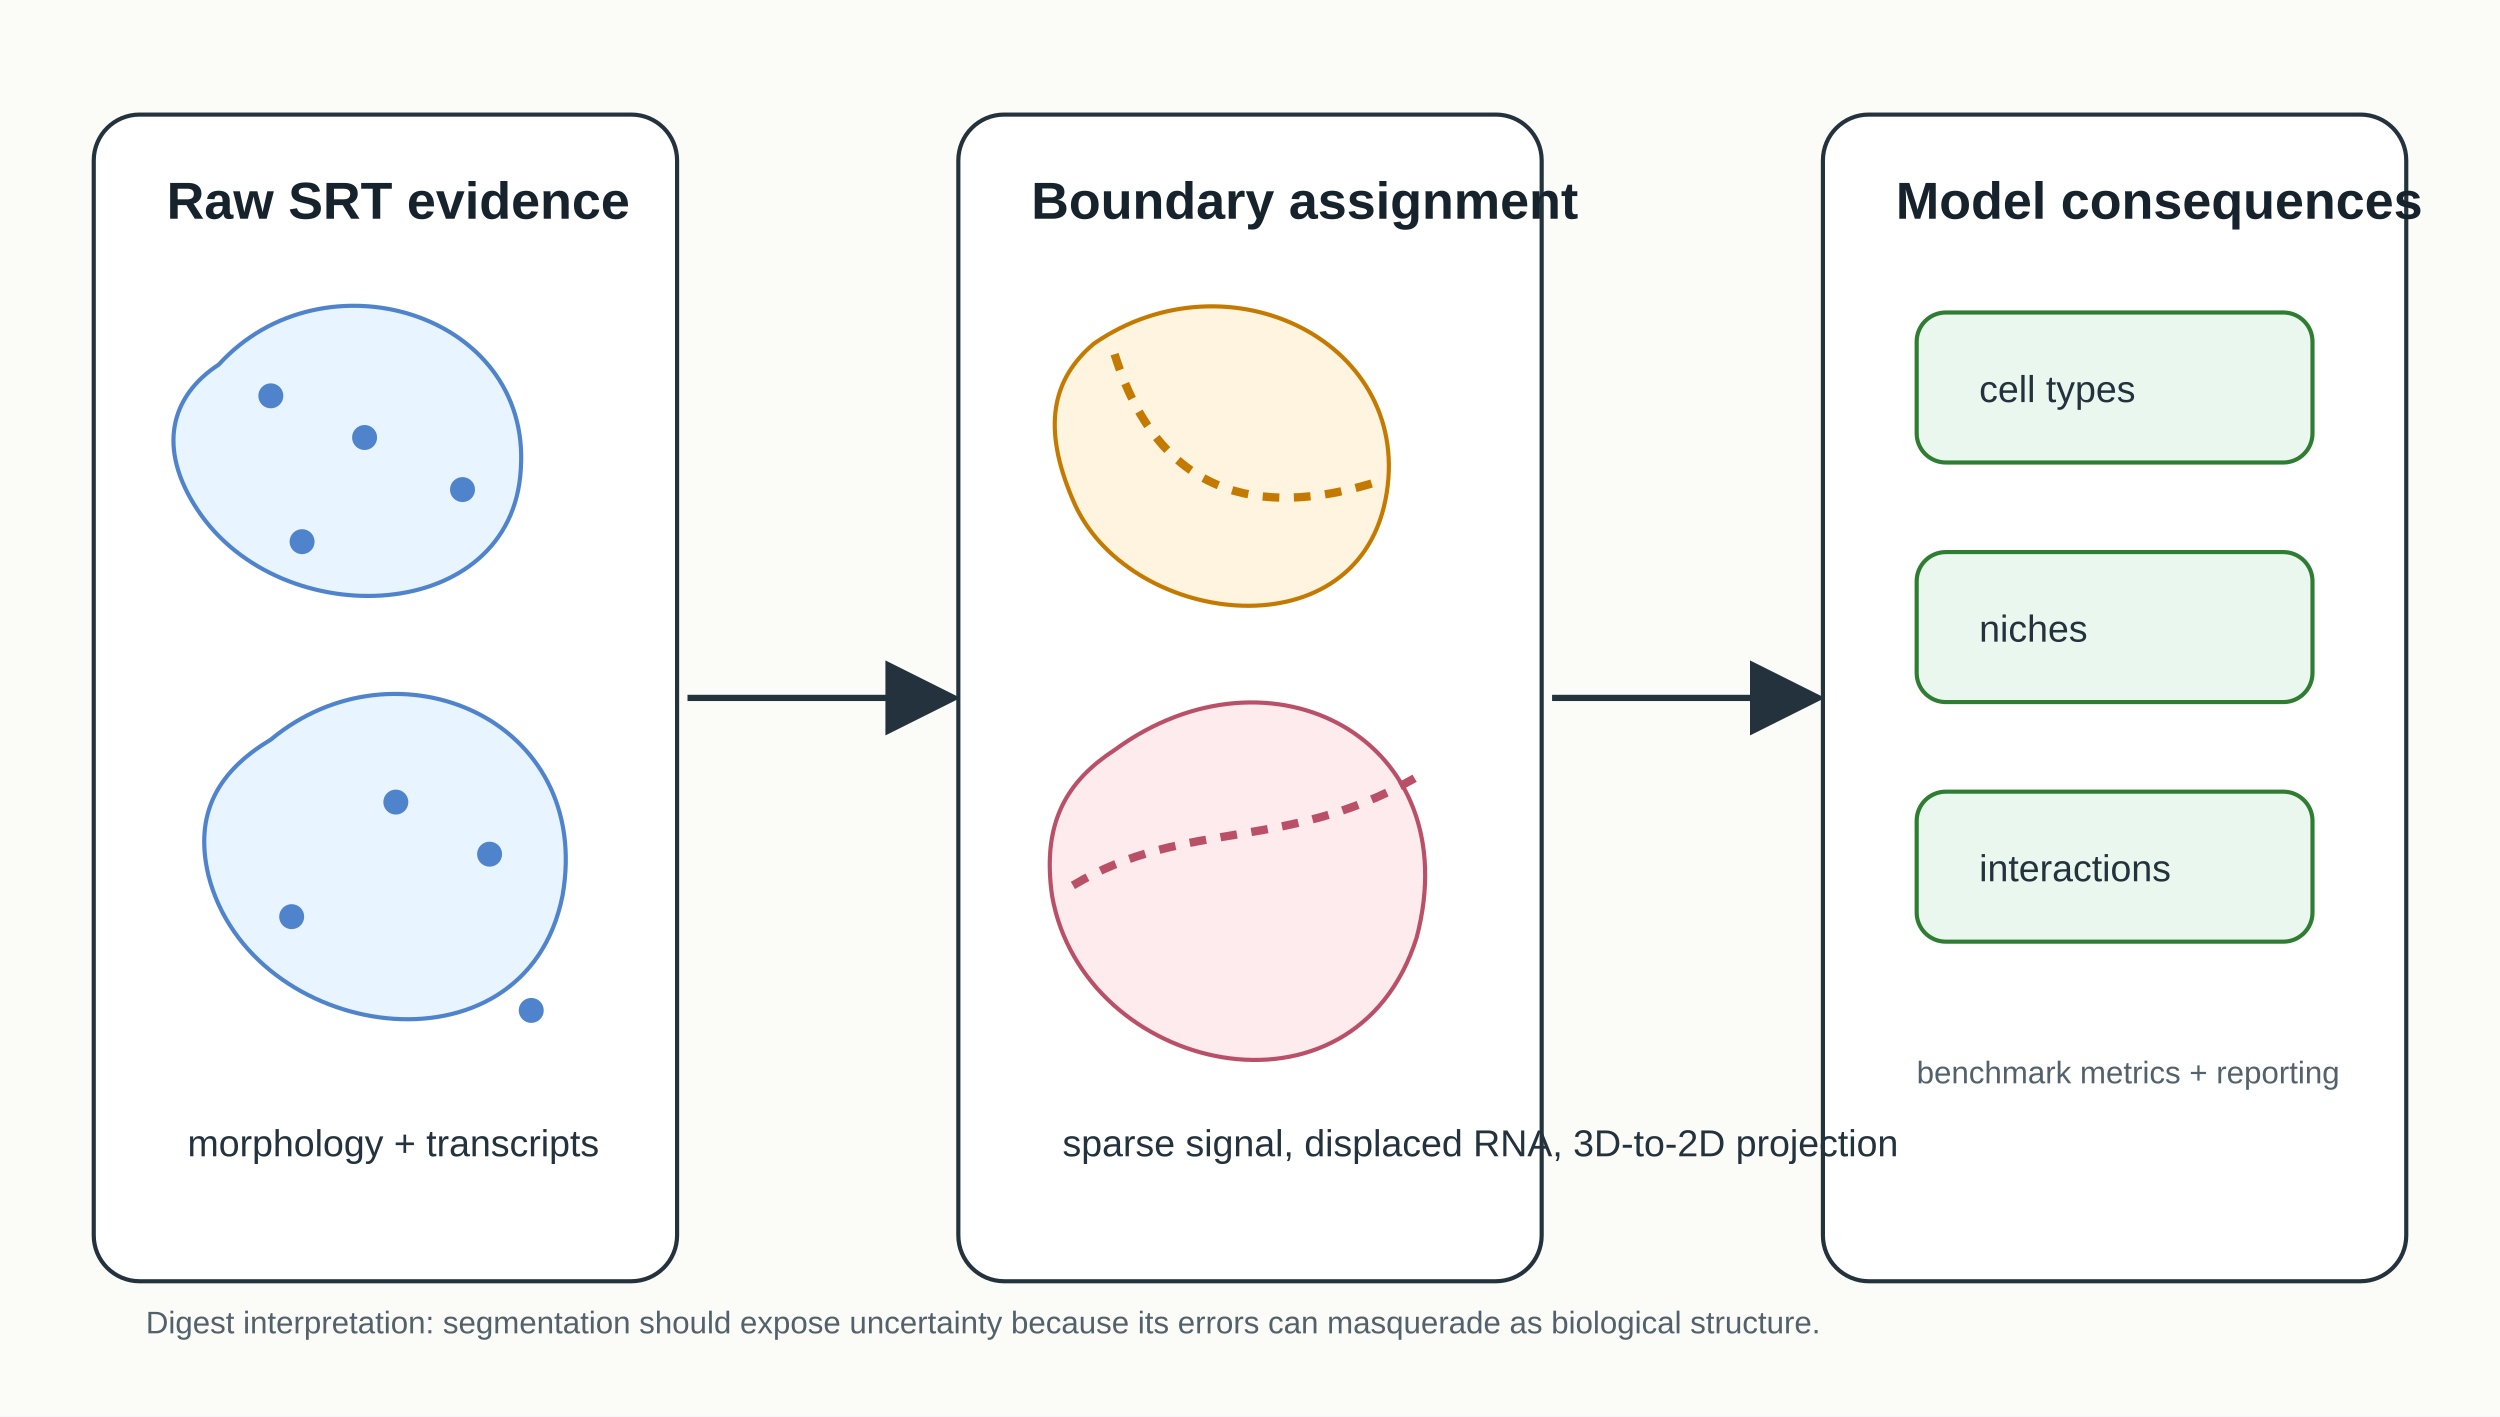
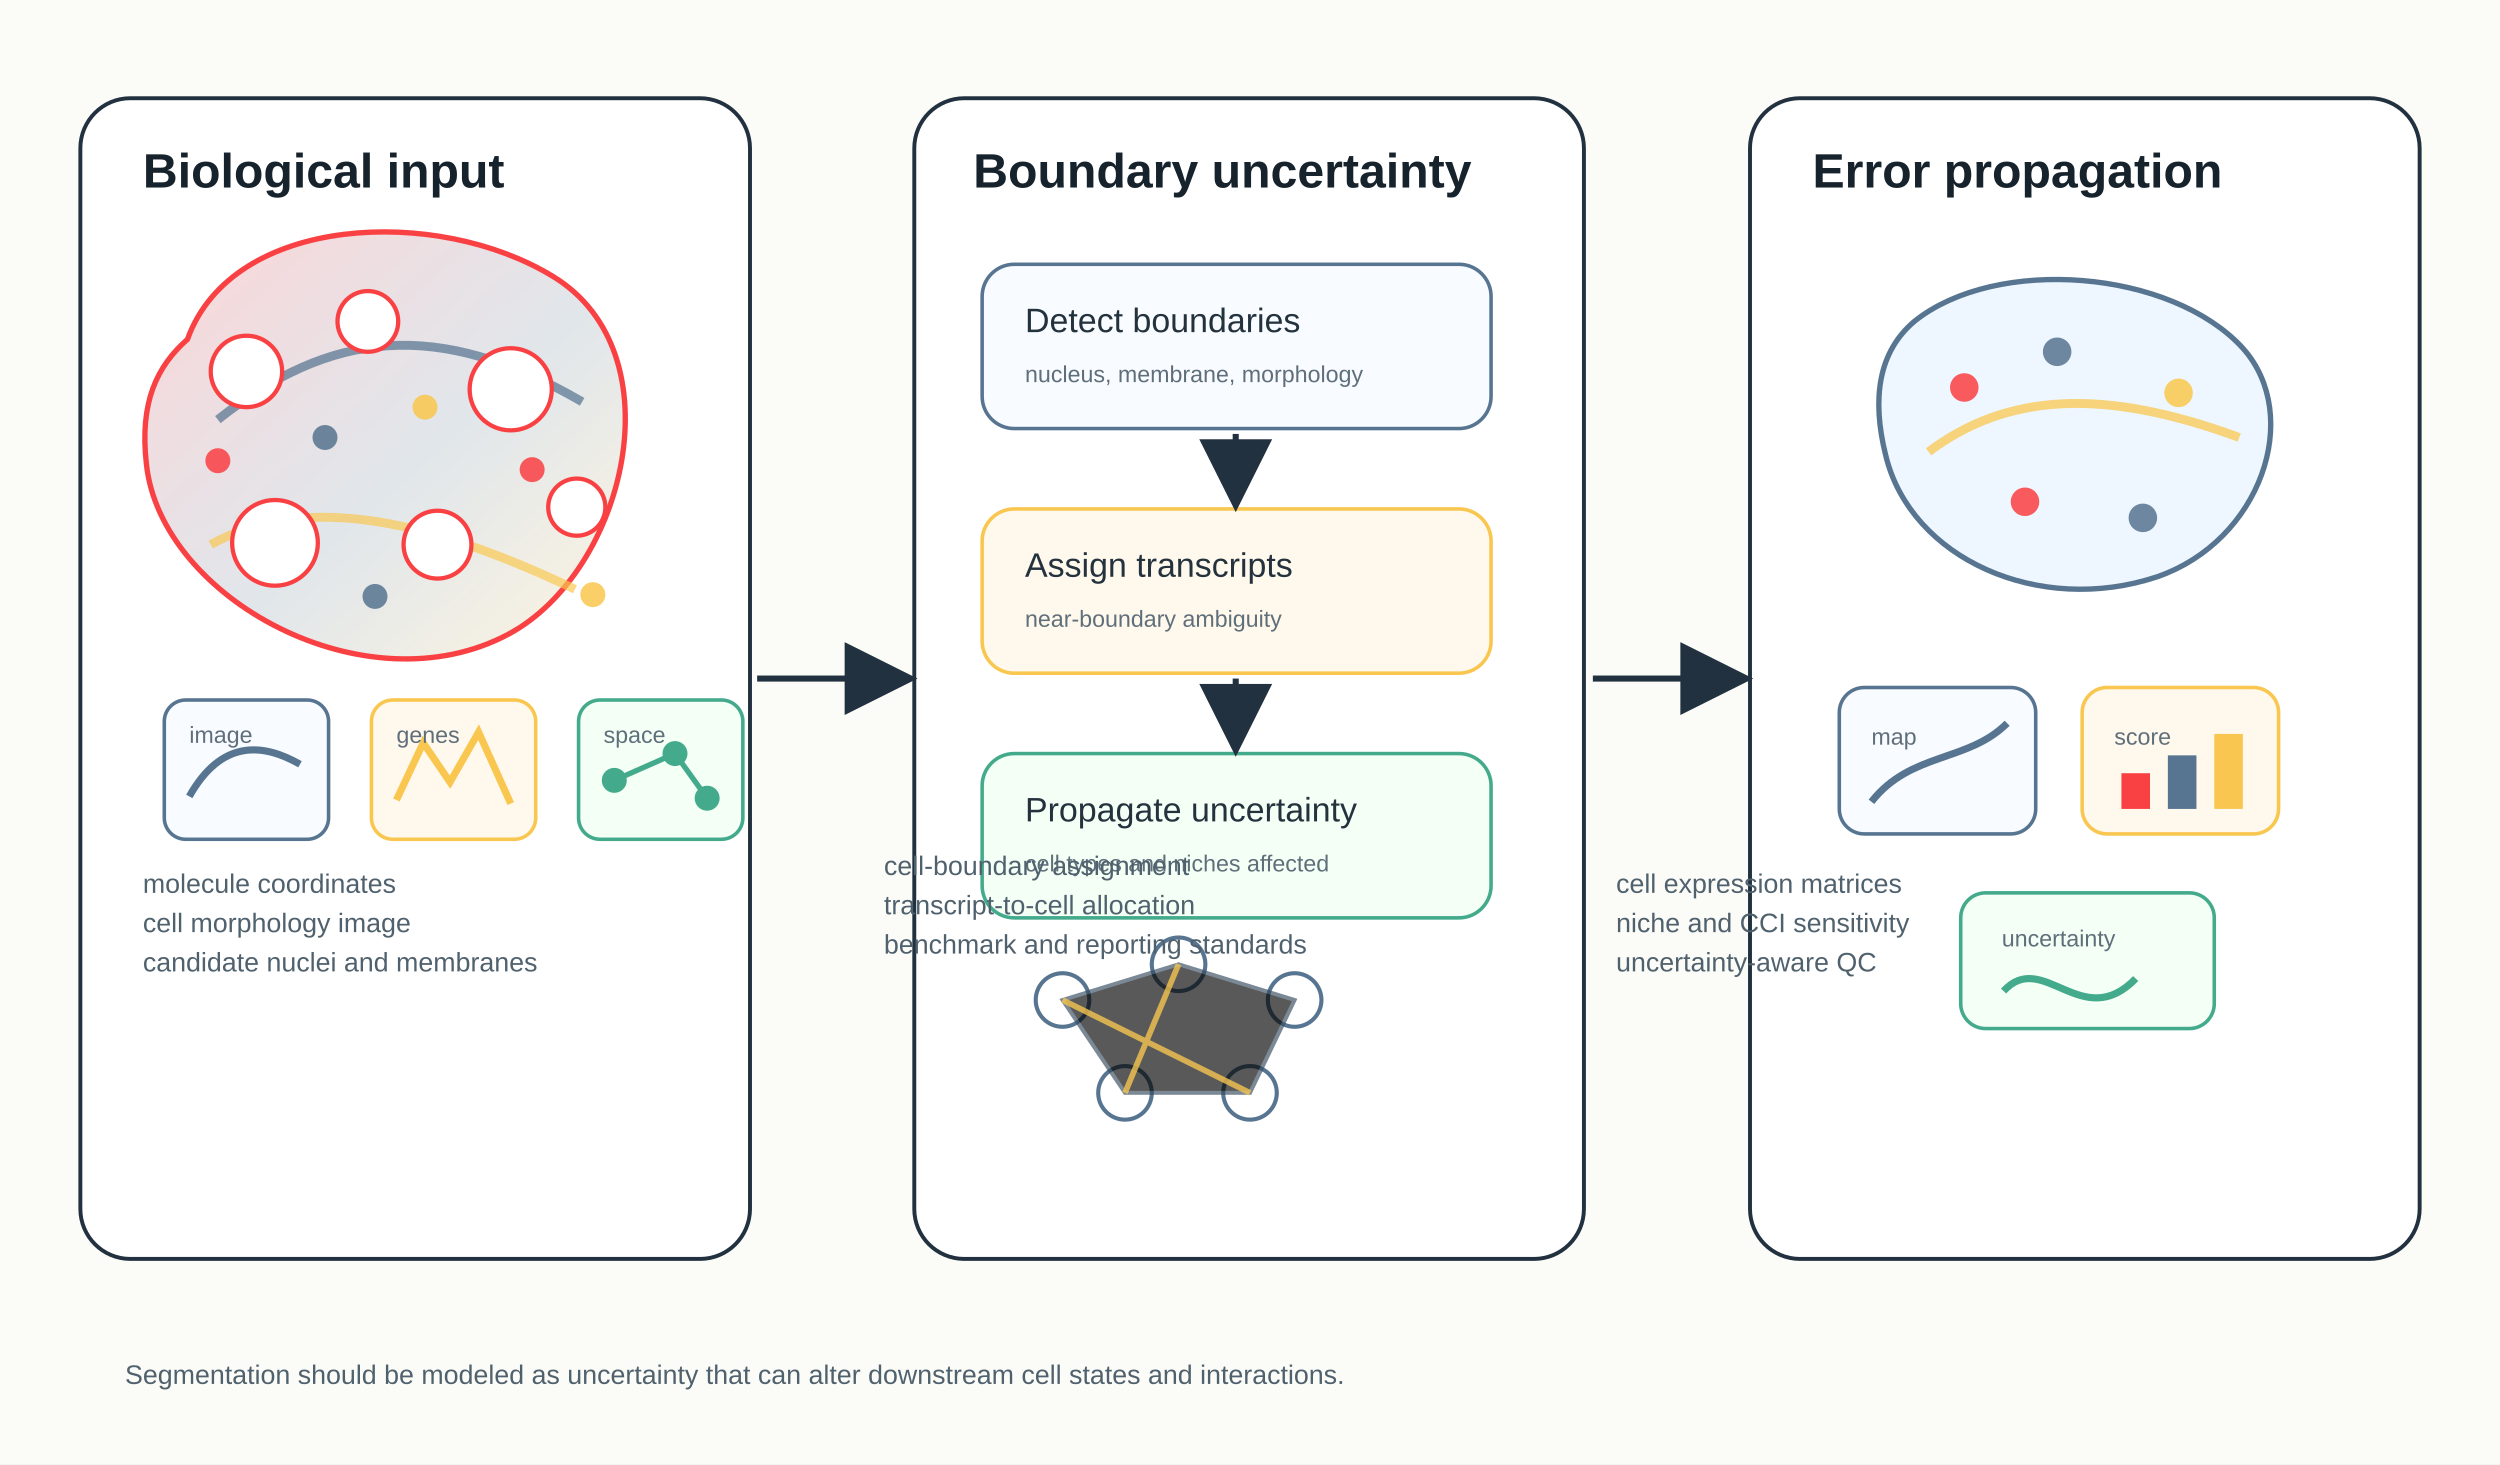
- <svg xmlns="http://www.w3.org/2000/svg" width="1200" height="680" viewBox="0 0 1200 680" role="img" aria-labelledby="title desc">
+ <svg xmlns="http://www.w3.org/2000/svg" width="1400" height="820" viewBox="0 0 1400 820" role="img" aria-labelledby="title desc">
  <defs>
+     <linearGradient id="tissueGrad" x1="0" x2="1" y1="0" y2="1">
+       <stop offset="0" stop-color="#f94144" stop-opacity="0.22" />
+       <stop offset="0.55" stop-color="#577590" stop-opacity="0.18" />
+       <stop offset="1" stop-color="#f9c74f" stop-opacity="0.18" />
+     </linearGradient>
+     <linearGradient id="latentGrad" x1="0" x2="1">
+       <stop offset="0" stop-color="#577590" stop-opacity="0.92" />
+       <stop offset="1" stop-color="#f9c74f" stop-opacity="0.92" />
+     </linearGradient>
+     <marker id="arrow" markerWidth="12" markerHeight="12" refX="10" refY="6" orient="auto">
+       <path d="M0,0 L12,6 L0,12 z" fill="#22313f" />
+     </marker>
    <style>
-       .bg{fill:#fbfbf7}.panel{fill:#fff;stroke:#24323d;stroke-width:2}.h{font:700 25px Arial,sans-serif;fill:#17232c}.t{font:18px Arial,sans-serif;fill:#24323d}.s{font:15px Arial,sans-serif;fill:#52616b}.arrow{stroke:#24323d;stroke-width:3;fill:none;marker-end:url(#a)}.rna{fill:#4f83cc}.cell{fill:#e8f4ff;stroke:#4f83cc;stroke-width:2}.warn{fill:#fff4df;stroke:#c47a00;stroke-width:2}.out{fill:#e9f7ee;stroke:#2e7d32;stroke-width:2}.bad{fill:#fdebed;stroke:#b95068;stroke-width:2}
+       .bg{fill:#fbfbf7}.panel{fill:#ffffff;stroke:#22313f;stroke-width:2.2}.h{font:700 27px Arial,sans-serif;fill:#17232c}.t{font:19px Arial,sans-serif;fill:#24323d}.s{font:15px Arial,sans-serif;fill:#50616e}.xs{font:13px Arial,sans-serif;fill:#5f6f7a}.arrow{stroke:#22313f;stroke-width:3.4;fill:none;marker-end:url(#arrow)}.cell{fill:#ffffff;stroke:#f94144;stroke-width:2.4}.spot{fill:#f94144;opacity:.86}.spot2{fill:#577590;opacity:.86}.spot3{fill:#f9c74f;opacity:.86}.node{fill:#ffffff;stroke:#577590;stroke-width:2.3}.edge{stroke:#34495e;stroke-width:2.2;opacity:.65}.edge2{stroke:#f9c74f;stroke-width:3.2;opacity:.78}.chip{fill:#f8fbff;stroke:#577590;stroke-width:2}.chip2{fill:#fff8ed;stroke:#f9c74f;stroke-width:2}.chip3{fill:#f4fff6;stroke:#43aa8b;stroke-width:2}.latent{fill:url(#latentGrad);opacity:.86}.dash{stroke-dasharray:8 7}.thick{stroke-width:5}
    </style>
-     <marker id="a" markerWidth="12" markerHeight="12" refX="10" refY="6" orient="auto">
-       <path d="M0,0 L12,6 L0,12 z" fill="#24323d" />
-     </marker>
  </defs>
-   <rect class="bg" width="1200" height="680" />
-   <rect class="panel" x="45" y="55" width="280" height="560" rx="22" />
-   <rect class="panel" x="460" y="55" width="280" height="560" rx="22" />
-   <rect class="panel" x="875" y="55" width="280" height="560" rx="22" />
-   <text class="h" x="80" y="105">Raw SRT evidence</text>
-   <text class="h" x="495" y="105">Boundary assignment</text>
-   <text class="h" x="910" y="105">Model consequences</text>
-   <g>
-     <path d="M105 175 C155 120 255 150 250 225 C246 300 135 305 95 245 C75 215 82 190 105 175 Z" class="cell" />
-     <path d="M130 355 C190 305 285 345 270 430 C252 520 120 500 100 420 C93 390 105 370 130 355 Z" class="cell" />
-     <g class="rna">
-       <circle cx="130" cy="190" r="6" />
-       <circle cx="175" cy="210" r="6" />
-       <circle cx="222" cy="235" r="6" />
-       <circle cx="145" cy="260" r="6" />
-       <circle cx="190" cy="385" r="6" />
-       <circle cx="235" cy="410" r="6" />
-       <circle cx="140" cy="440" r="6" />
-       <circle cx="255" cy="485" r="6" />
-     </g>
-     <text class="t" x="90" y="555">morphology + transcripts</text>
+   <rect class="bg" width="1400" height="820" />
+   <rect class="panel" x="45" y="55" width="375" height="650" rx="28" />
+   <rect class="panel" x="512" y="55" width="375" height="650" rx="28" />
+   <rect class="panel" x="980" y="55" width="375" height="650" rx="28" />
+   <text class="h" x="80" y="105">Biological input</text>
+   <text class="h" x="545" y="105">Boundary uncertainty</text>
+   <text class="h" x="1015" y="105">Error propagation</text>
+   <path d="M105 190 C130 120 245 115 310 155 C380 198 350 320 285 355 C205 398 90 335 82 260 C78 225 88 205 105 190 Z" fill="url(#tissueGrad)" stroke="#f94144" stroke-width="3" />
+   <path d="M122 235 C185 185 245 178 326 225" stroke="#577590" stroke-width="5" fill="none" opacity=".72" />
+   <path d="M118 305 C172 275 242 292 322 330" stroke="#f9c74f" stroke-width="5" fill="none" opacity=".68" />
+   <circle class="cell" cx="138" cy="208" r="20" />
+   <circle class="cell" cx="206" cy="180" r="17" />
+   <circle class="cell" cx="286" cy="218" r="23" />
+   <circle class="cell" cx="154" cy="304" r="24" />
+   <circle class="cell" cx="245" cy="305" r="19" />
+   <circle class="cell" cx="323" cy="284" r="16" />
+   <circle class="spot" cx="122" cy="258" r="7" />
+   <circle class="spot2" cx="182" cy="245" r="7" />
+   <circle class="spot3" cx="238" cy="228" r="7" />
+   <circle class="spot" cx="298" cy="263" r="7" />
+   <circle class="spot2" cx="210" cy="334" r="7" />
+   <circle class="spot3" cx="332" cy="333" r="7" />
+   <g transform="translate(92 392)">
+     <rect class="chip" x="0" y="0" width="92" height="78" rx="12" />
+     <path d="M14 54 C32 22 55 24 76 36" stroke="#577590" stroke-width="4" fill="none" />
+     <text class="xs" x="14" y="24">image</text>
+     <rect class="chip2" x="116" y="0" width="92" height="78" rx="12" />
+     <path d="M130 56 L145 24 L160 46 L176 18 L194 58" stroke="#f9c74f" stroke-width="4" fill="none" />
+     <text class="xs" x="130" y="24">genes</text>
+     <rect class="chip3" x="232" y="0" width="92" height="78" rx="12" />
+     <circle cx="252" cy="45" r="7" fill="#43aa8b" />
+     <circle cx="286" cy="30" r="7" fill="#43aa8b" />
+     <circle cx="304" cy="55" r="7" fill="#43aa8b" />
+     <path d="M252 45 L286 30 L304 55" stroke="#43aa8b" stroke-width="3" fill="none" />
+     <text class="xs" x="246" y="24">space</text>
  </g>
-   <path class="arrow" d="M330 335 L455 335" />
-   <g>
-     <path class="warn" d="M525 165 C590 120 680 165 665 240 C650 315 540 300 515 240 C500 205 505 182 525 165 Z" />
-     <path d="M535 170 C560 250 620 245 665 230" stroke="#c47a00" stroke-dasharray="8 7" stroke-width="4" fill="none" />
-     <path class="bad" d="M535 360 C610 305 705 355 680 450 C650 545 520 515 505 430 C500 395 512 375 535 360 Z" />
-     <path d="M515 425 C570 392 620 410 685 370" stroke="#b95068" stroke-dasharray="8 7" stroke-width="4" fill="none" />
-     <text class="t" x="510" y="555">sparse signal, displaced RNA, 3D-to-2D projection</text>
+   <text class="s" x="80" y="500">molecule coordinates</text>
+   <text class="s" x="80" y="522">cell morphology image</text>
+   <text class="s" x="80" y="544">candidate nuclei and membranes</text>
+   <path class="arrow" d="M424 380 C460 380 475 380 507 380" />
+   <g transform="translate(550 148)">
+     <rect class="chip" x="0" y="0" width="285" height="92" rx="18" />
+     <text class="t" x="24" y="38">Detect boundaries</text>
+     <text class="xs" x="24" y="66">nucleus, membrane, morphology</text>
+     <rect class="chip2" x="0" y="137" width="285" height="92" rx="18" />
+     <text class="t" x="24" y="175">Assign transcripts</text>
+     <text class="xs" x="24" y="203">near-boundary ambiguity</text>
+     <rect class="chip3" x="0" y="274" width="285" height="92" rx="18" />
+     <text class="t" x="24" y="312">Propagate uncertainty</text>
+     <text class="xs" x="24" y="340">cell types and niches affected</text>
+     <path class="arrow" d="M142 95 L142 132" />
+     <path class="arrow" d="M142 232 L142 269" />
  </g>
-   <path class="arrow" d="M745 335 L870 335" />
-   <g>
-     <rect class="out" x="920" y="150" width="190" height="72" rx="14" />
-     <text class="t" x="950" y="193">cell types</text>
-     <rect class="out" x="920" y="265" width="190" height="72" rx="14" />
-     <text class="t" x="950" y="308">niches</text>
-     <rect class="out" x="920" y="380" width="190" height="72" rx="14" />
-     <text class="t" x="950" y="423">interactions</text>
-     <text class="s" x="920" y="520">benchmark metrics + reporting</text>
+   <g transform="translate(595 560)">
+     <circle class="node" cx="0" cy="0" r="15" />
+     <circle class="node" cx="65" cy="-20" r="15" />
+     <circle class="node" cx="130" cy="0" r="15" />
+     <circle class="node" cx="35" cy="52" r="15" />
+     <circle class="node" cx="105" cy="52" r="15" />
+     <path class="edge" d="M0 0 L65 -20 L130 0 L105 52 L35 52 Z" />
+     <path class="edge2" d="M0 0 L105 52 M65 -20 L35 52" />
  </g>
-   <text class="s" x="70" y="640">Digest interpretation: segmentation should expose uncertainty because its errors can masquerade as biological structure.</text>
+   <text class="s" x="495" y="490">cell-boundary assignment</text>
+   <text class="s" x="495" y="512">transcript-to-cell allocation</text>
+   <text class="s" x="495" y="534">benchmark and reporting standards</text>
+   <path class="arrow" d="M892 380 C930 380 945 380 975 380" />
+   <g transform="translate(1030 135)">
+     <path d="M42 45 C88 8 186 16 226 60 C260 98 236 168 178 188 C112 210 40 178 26 120 C18 88 22 62 42 45 Z" fill="#eef7ff" stroke="#577590" stroke-width="3" />
+     <path d="M50 118 C94 85 148 82 224 110" stroke="#f9c74f" stroke-width="5" fill="none" opacity=".75" />
+     <circle class="spot" cx="70" cy="82" r="8" />
+     <circle class="spot2" cx="122" cy="62" r="8" />
+     <circle class="spot3" cx="190" cy="85" r="8" />
+     <circle class="spot" cx="104" cy="146" r="8" />
+     <circle class="spot2" cx="170" cy="155" r="8" />
+     <rect class="chip" x="0" y="250" width="110" height="82" rx="14" />
+     <text class="xs" x="18" y="282">map</text>
+     <path d="M18 314 C40 286 72 292 94 270" stroke="#577590" stroke-width="4" fill="none" />
+     <rect class="chip2" x="136" y="250" width="110" height="82" rx="14" />
+     <text class="xs" x="154" y="282">score</text>
+     <rect x="158" y="298" width="16" height="20" fill="#f94144" />
+     <rect x="184" y="288" width="16" height="30" fill="#577590" />
+     <rect x="210" y="276" width="16" height="42" fill="#f9c74f" />
+     <rect class="chip3" x="68" y="365" width="142" height="76" rx="14" />
+     <text class="xs" x="91" y="395">uncertainty</text>
+     <path d="M92 420 C114 396 136 444 166 413" stroke="#43aa8b" stroke-width="4" fill="none" />
+   </g>
+   <text class="s" x="905" y="500">cell expression matrices</text>
+   <text class="s" x="905" y="522">niche and CCI sensitivity</text>
+   <text class="s" x="905" y="544">uncertainty-aware QC</text>
+   <text class="s" x="70" y="775">Segmentation should be modeled as uncertainty that can alter downstream cell states and interactions.</text>
</svg>
